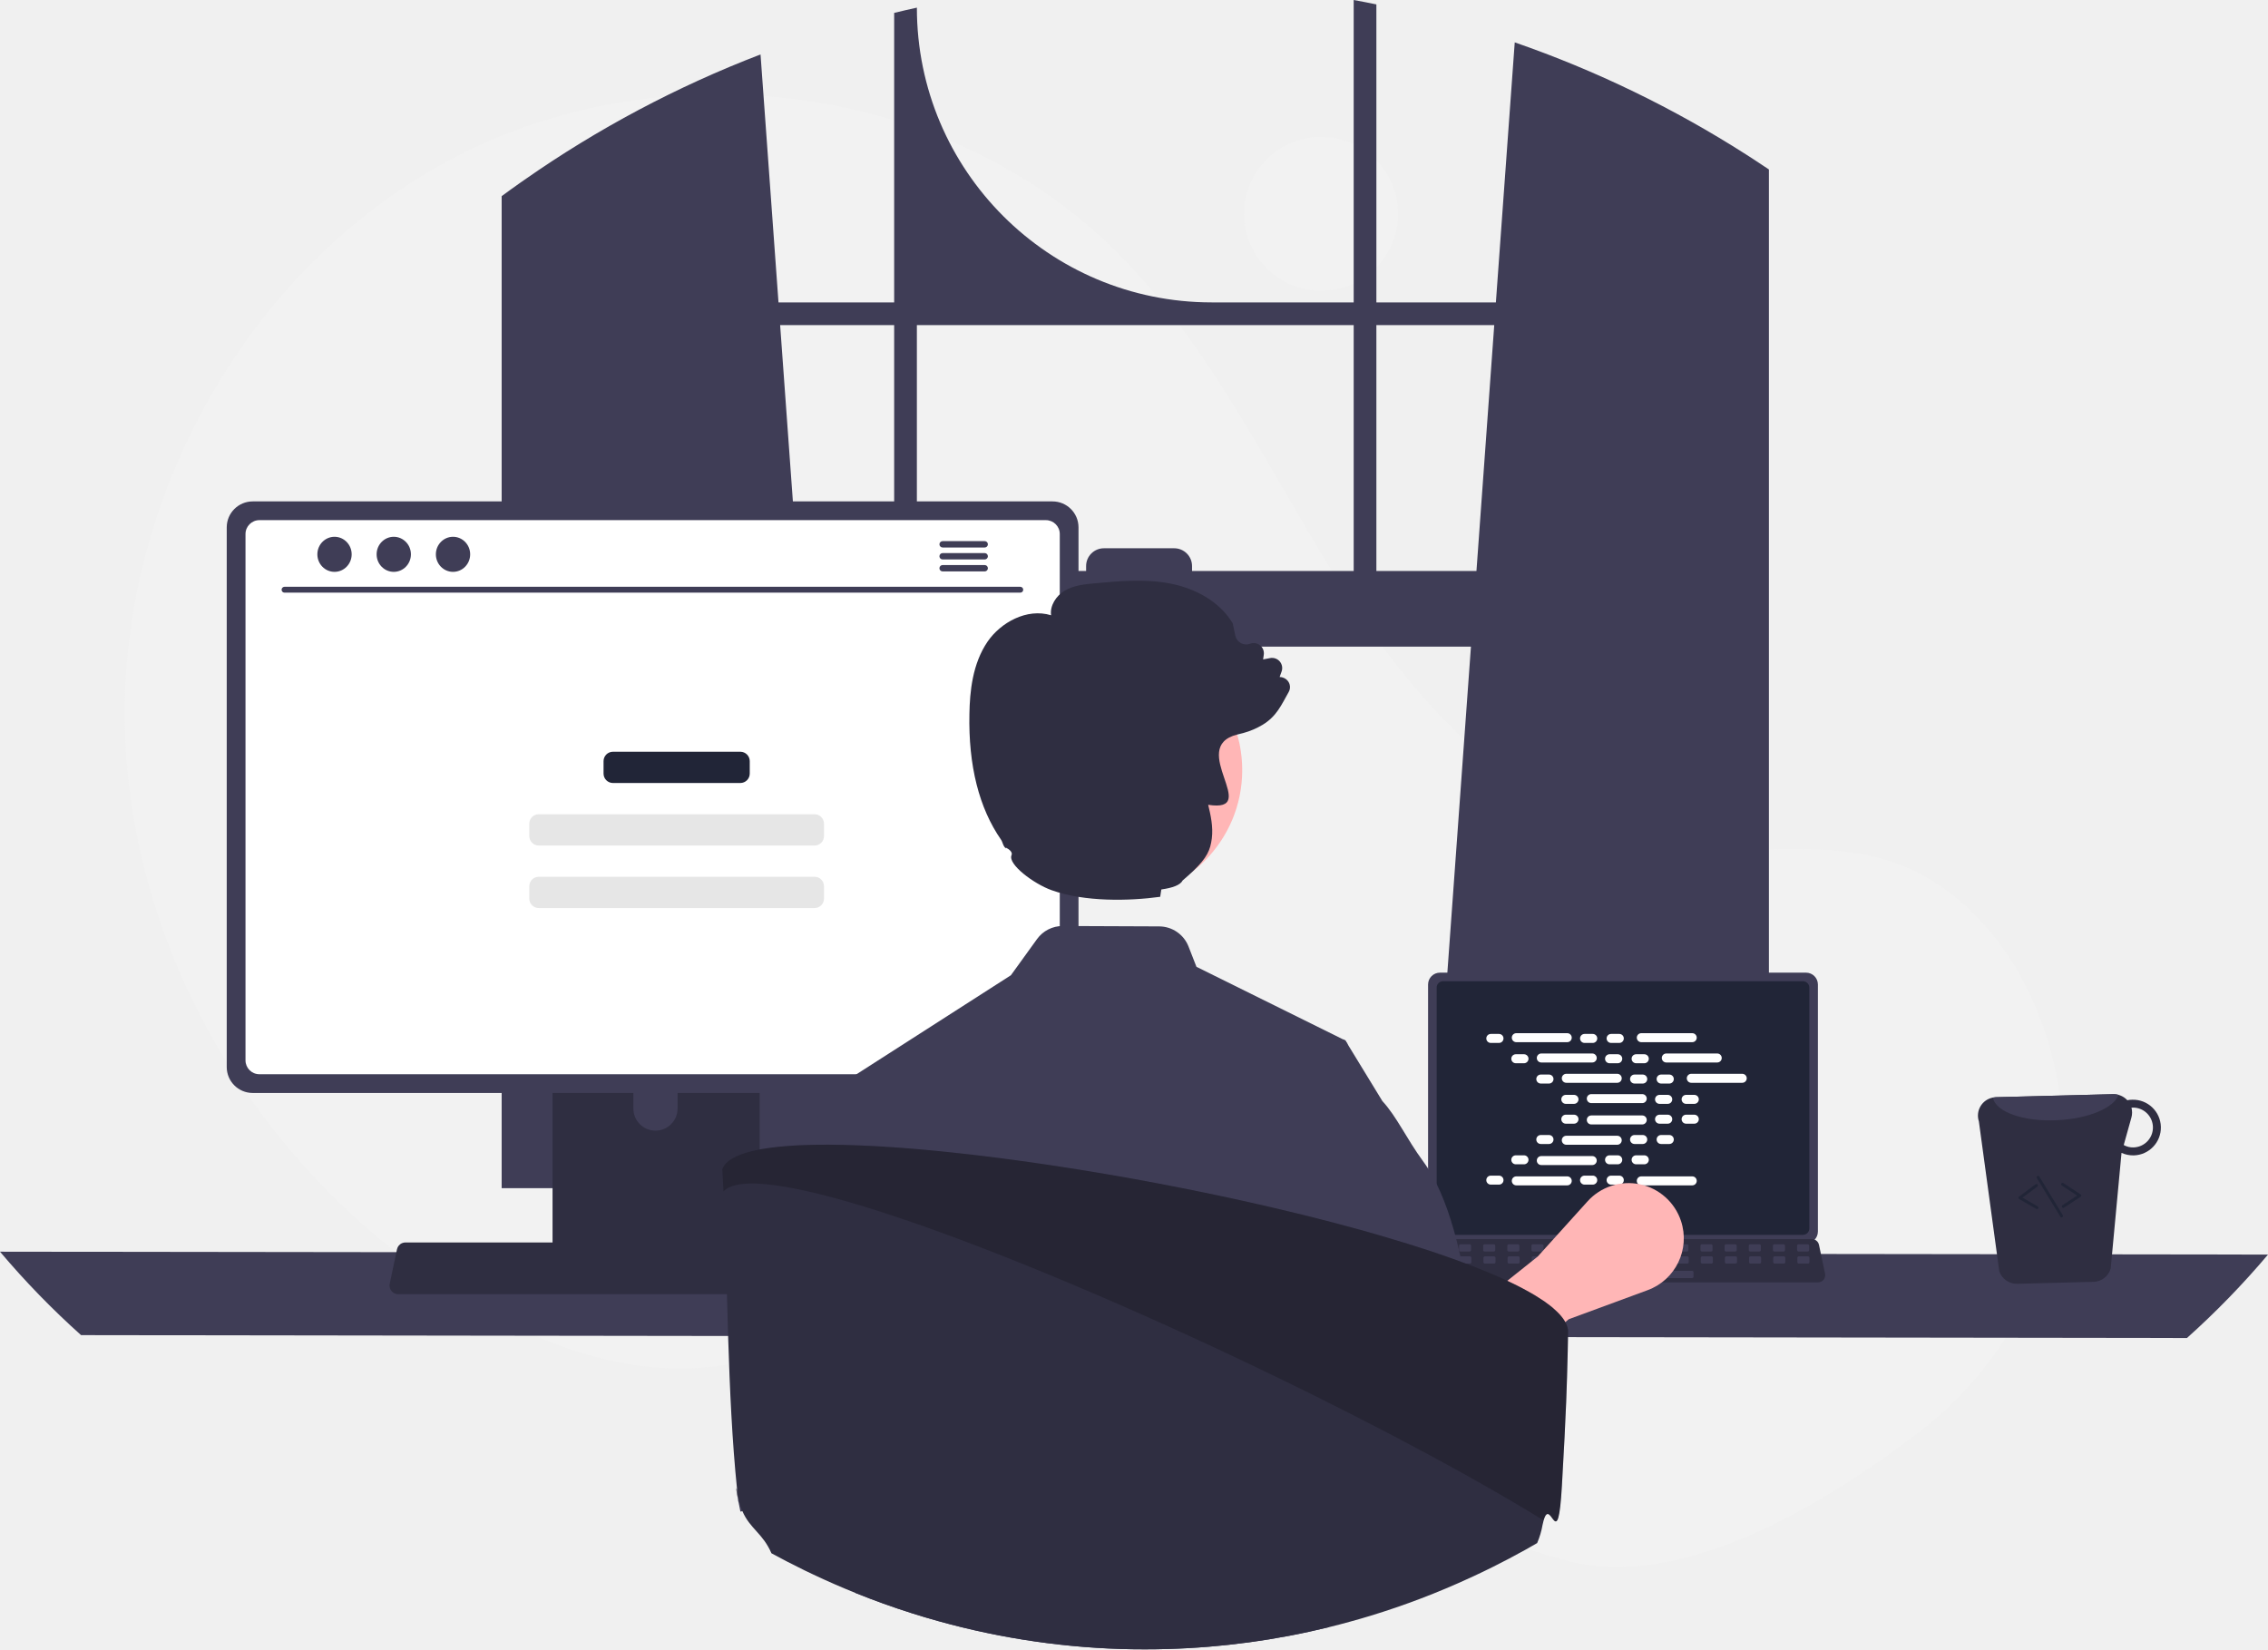
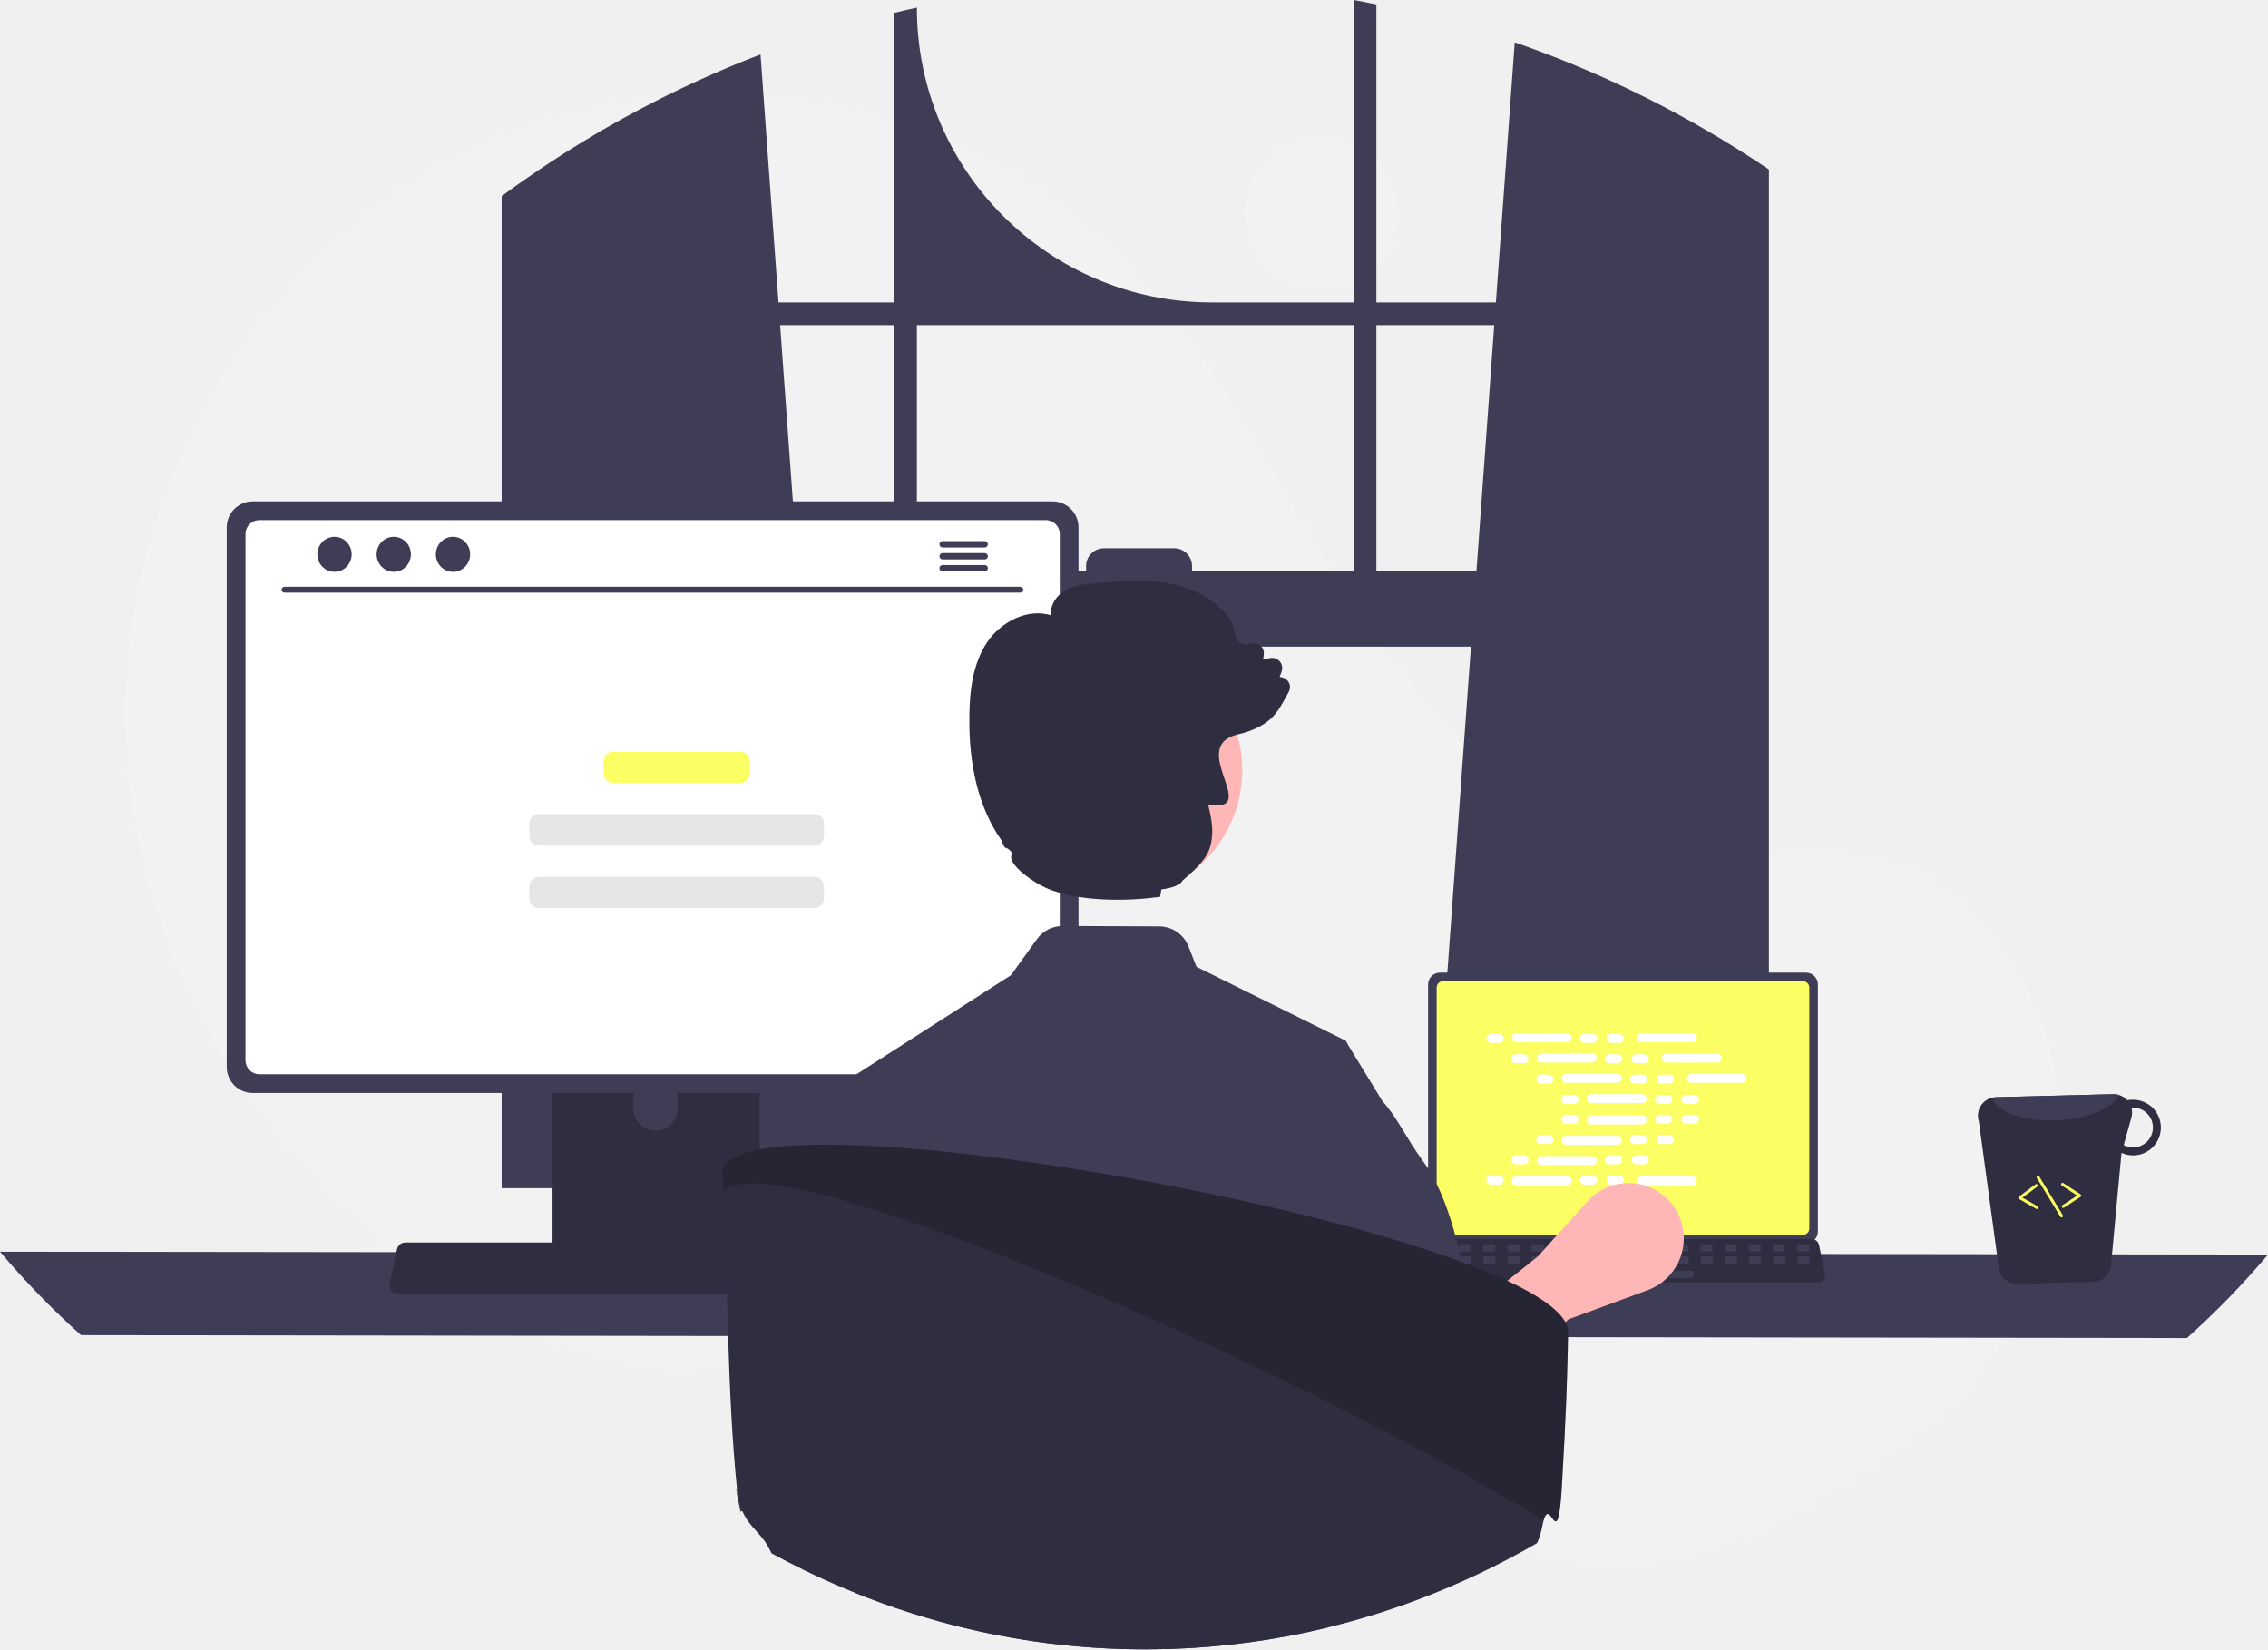
<svg xmlns="http://www.w3.org/2000/svg" data-name="Layer 1" width="786.82" height="572.258" viewBox="0 0 786.82 572.258">
  <circle cx="458.321" cy="74.182" r="26.701" fill="#f2f2f2" />
  <path d="M872.038,661.023c39.688-30.229,58.644-81.025,46.776-129.482q-.442-1.806-.934-3.604c-7.867-28.763-27.332-56.101-55.7-65.291-23.82-7.717-49.82-1.783-74.669-4.851-48.781-6.024-86.601-45.494-113.211-86.819-26.611-41.325-47.062-87.583-82.422-121.724-58.285-56.275-153.362-68.391-225.627-31.76C293.987,254.121,247.955,335.391,249.918,416.386c1.963,80.995,50.046,158.432,119.875,199.517,25.652,15.093,55.321,25.785,84.848,22.044,25.62-3.246,48.899-17.013,74.399-21.1,40.091-6.426,79.927,11.701,114.603,32.824,34.676,21.123,68.17,46.16,107.574,55.952C789.478,715.131,836.881,687.801,872.038,661.023Z" transform="translate(-206.59 -163.8711)" fill="#f2f2f2" />
  <path d="M815.016,219.191c-.87-.58-1.75-1.13-2.62-1.69a380.24,380.24,0,0,0-80.31-38.93l-6.54,90.22h-41.46v-103.39c-2.61-.54-5.24-1.05-7.87-1.53v104.92H626.946A102.27,102.27,0,0,1,524.676,166.521v-0c-2.64.57-5.26,1.18-7.88,1.83v100.44h-40.13l-6.23-86.03a380.858,380.858,0,0,0-81.94,43.53c-.44.3-.88.61-1.31.91-2.21,1.55-4.39,3.13-6.56,4.73v344.19h118.27l-2.09-28.95-11.5-158.95h231.59l-11.5,158.95-2.09,28.95h116.96v-353.45Q817.656,220.901,815.016,219.191Zm-298.22,142.78h-33.39l-6.17-85.3h39.56Zm159.42,0h-56.08v-1.69a6.18,6.18,0,0,0-6.19-6.18h-24.38a6.178,6.178,0,0,0-6.18,6.18v1.69h-58.71v-85.3h151.54Zm7.87,0v-85.3h40.89l-6.17,85.3Z" transform="translate(-206.59 -163.8711)" fill="#3f3d56" />
  <path d="M206.59,598.162a289.003,289.003,0,0,0,28.12,28.95l730.58,1a289.003,289.003,0,0,0,28.12-28.95Z" transform="translate(-206.59 -163.8711)" fill="#3f3d56" />
  <path d="M702.02,505.462v85.704a4.122,4.122,0,0,0,4.119,4.119H833.143a4.122,4.122,0,0,0,4.119-4.119v-85.704a4.124,4.124,0,0,0-4.119-4.115H706.139A4.124,4.124,0,0,0,702.02,505.462Z" transform="translate(-206.59 -163.8711)" fill="#3f3d56" />
-   <path d="M704.999,506.529V590.109a2.205,2.205,0,0,0,2.201,2.201H832.086a2.205,2.205,0,0,0,2.201-2.201V506.529a2.206,2.206,0,0,0-2.201-2.206H707.201A2.206,2.206,0,0,0,704.999,506.529Z" transform="translate(-206.59 -163.8711)" fill="#212537" />
+   <path d="M704.999,506.529V590.109a2.205,2.205,0,0,0,2.201,2.201H832.086a2.205,2.205,0,0,0,2.201-2.201V506.529a2.206,2.206,0,0,0-2.201-2.206H707.201A2.206,2.206,0,0,0,704.999,506.529Z" transform="translate(-206.59 -163.8711)" fill="#fbff63" />
  <path d="M699.364,607.881a2.47,2.47,0,0,0,1.943.93H837.299a2.502,2.502,0,0,0,2.446-3.016l-2.111-10.027a2.507,2.507,0,0,0-1.558-1.818,2.425,2.425,0,0,0-.888-.168H703.41a2.424,2.424,0,0,0-.888.168,2.507,2.507,0,0,0-1.558,1.818l-2.111,10.027A2.501,2.501,0,0,0,699.364,607.881Z" transform="translate(-206.59 -163.8711)" fill="#2f2e41" />
  <rect x="830.034" y="595.588" width="4.188" height="2.513" rx="0.488" transform="translate(1457.666 1029.819) rotate(-180)" fill="#3f3d56" />
  <rect x="821.657" y="595.588" width="4.188" height="2.513" rx="0.488" transform="translate(1440.912 1029.819) rotate(-180)" fill="#3f3d56" />
  <rect x="813.28" y="595.588" width="4.188" height="2.513" rx="0.488" transform="translate(1424.158 1029.819) rotate(-180)" fill="#3f3d56" />
  <rect x="804.903" y="595.588" width="4.188" height="2.513" rx="0.488" transform="translate(1407.404 1029.819) rotate(-180)" fill="#3f3d56" />
  <rect x="796.526" y="595.588" width="4.188" height="2.513" rx="0.488" transform="translate(1390.65 1029.819) rotate(-180)" fill="#3f3d56" />
  <rect x="788.149" y="595.588" width="4.188" height="2.513" rx="0.488" transform="translate(1373.896 1029.819) rotate(-180)" fill="#3f3d56" />
  <rect x="779.772" y="595.588" width="4.188" height="2.513" rx="0.488" transform="translate(1357.142 1029.819) rotate(-180)" fill="#3f3d56" />
  <rect x="771.395" y="595.588" width="4.188" height="2.513" rx="0.488" transform="translate(1340.388 1029.819) rotate(-180)" fill="#3f3d56" />
  <rect x="763.018" y="595.588" width="4.188" height="2.513" rx="0.488" transform="translate(1323.634 1029.819) rotate(-180)" fill="#3f3d56" />
  <rect x="754.641" y="595.588" width="4.188" height="2.513" rx="0.488" transform="translate(1306.88 1029.819) rotate(-180)" fill="#3f3d56" />
  <rect x="746.264" y="595.588" width="4.188" height="2.513" rx="0.488" transform="translate(1290.126 1029.819) rotate(-180)" fill="#3f3d56" />
  <rect x="737.887" y="595.588" width="4.188" height="2.513" rx="0.488" transform="translate(1273.372 1029.819) rotate(-180)" fill="#3f3d56" />
  <rect x="729.51" y="595.588" width="4.188" height="2.513" rx="0.488" transform="translate(1256.618 1029.819) rotate(-180)" fill="#3f3d56" />
  <rect x="721.133" y="595.588" width="4.188" height="2.513" rx="0.488" transform="translate(1239.865 1029.819) rotate(-180)" fill="#3f3d56" />
  <rect x="712.756" y="595.588" width="4.188" height="2.513" rx="0.488" transform="translate(1223.111 1029.819) rotate(-180)" fill="#3f3d56" />
  <rect x="704.379" y="595.588" width="4.188" height="2.513" rx="0.488" transform="translate(1206.357 1029.819) rotate(-180)" fill="#3f3d56" />
  <rect x="830.133" y="599.777" width="4.188" height="2.513" rx="0.488" transform="translate(1457.864 1038.196) rotate(-180)" fill="#3f3d56" />
  <rect x="821.756" y="599.777" width="4.188" height="2.513" rx="0.488" transform="translate(1441.11 1038.196) rotate(-180)" fill="#3f3d56" />
  <rect x="813.379" y="599.777" width="4.188" height="2.513" rx="0.488" transform="translate(1424.356 1038.196) rotate(-180)" fill="#3f3d56" />
  <rect x="805.002" y="599.777" width="4.188" height="2.513" rx="0.488" transform="translate(1407.602 1038.196) rotate(-180)" fill="#3f3d56" />
  <rect x="796.625" y="599.777" width="4.188" height="2.513" rx="0.488" transform="translate(1390.848 1038.196) rotate(-180)" fill="#3f3d56" />
  <rect x="788.248" y="599.777" width="4.188" height="2.513" rx="0.488" transform="translate(1374.094 1038.196) rotate(-180)" fill="#3f3d56" />
  <rect x="779.871" y="599.777" width="4.188" height="2.513" rx="0.488" transform="translate(1357.34 1038.196) rotate(-180)" fill="#3f3d56" />
  <rect x="771.494" y="599.777" width="4.188" height="2.513" rx="0.488" transform="translate(1340.586 1038.196) rotate(-180)" fill="#3f3d56" />
  <rect x="763.117" y="599.777" width="4.188" height="2.513" rx="0.488" transform="translate(1323.832 1038.196) rotate(-180)" fill="#3f3d56" />
  <rect x="754.74" y="599.777" width="4.188" height="2.513" rx="0.488" transform="translate(1307.078 1038.196) rotate(-180)" fill="#3f3d56" />
  <rect x="746.363" y="599.777" width="4.188" height="2.513" rx="0.488" transform="translate(1290.324 1038.196) rotate(-180)" fill="#3f3d56" />
  <rect x="737.986" y="599.777" width="4.188" height="2.513" rx="0.488" transform="translate(1273.57 1038.196) rotate(-180)" fill="#3f3d56" />
  <rect x="729.609" y="599.777" width="4.188" height="2.513" rx="0.488" transform="translate(1256.816 1038.196) rotate(-180)" fill="#3f3d56" />
  <rect x="721.232" y="599.777" width="4.188" height="2.513" rx="0.488" transform="translate(1240.062 1038.196) rotate(-180)" fill="#3f3d56" />
  <rect x="712.855" y="599.777" width="4.188" height="2.513" rx="0.488" transform="translate(1223.309 1038.196) rotate(-180)" fill="#3f3d56" />
  <rect x="704.478" y="599.777" width="4.188" height="2.513" rx="0.488" transform="translate(1206.555 1038.196) rotate(-180)" fill="#3f3d56" />
  <rect x="760.604" y="604.803" width="33.508" height="2.513" rx="0.488" transform="translate(1348.126 1048.248) rotate(-180)" fill="#3f3d56" />
  <rect x="515.631" y="358.737" width="5.966" height="3.122" rx="1.561" fill="#fff" />
  <rect x="548.154" y="358.737" width="5.966" height="3.122" rx="1.561" fill="#fff" />
  <rect x="557.369" y="358.737" width="5.966" height="3.122" rx="1.561" fill="#fff" />
  <rect x="524.477" y="358.477" width="20.796" height="3.122" rx="1.561" fill="#fff" />
  <rect x="567.841" y="358.477" width="20.796" height="3.122" rx="1.561" fill="#fff" />
  <rect x="524.304" y="365.784" width="5.966" height="3.122" rx="1.561" fill="#fff" />
  <rect x="556.827" y="365.784" width="5.966" height="3.122" rx="1.561" fill="#fff" />
  <rect x="566.042" y="365.784" width="5.966" height="3.122" rx="1.561" fill="#fff" />
  <rect x="533.15" y="365.523" width="20.796" height="3.122" rx="1.561" fill="#fff" />
  <rect x="576.514" y="365.523" width="20.796" height="3.122" rx="1.561" fill="#fff" />
  <rect x="532.977" y="372.83" width="5.966" height="3.122" rx="1.561" fill="#fff" />
  <rect x="565.5" y="372.83" width="5.966" height="3.122" rx="1.561" fill="#fff" />
  <rect x="574.715" y="372.83" width="5.966" height="3.122" rx="1.561" fill="#fff" />
  <rect x="541.823" y="372.57" width="20.796" height="3.122" rx="1.561" fill="#fff" />
  <rect x="585.187" y="372.57" width="20.796" height="3.122" rx="1.561" fill="#fff" />
  <rect x="541.649" y="379.877" width="5.966" height="3.122" rx="1.561" fill="#fff" />
  <rect x="574.172" y="379.877" width="5.966" height="3.122" rx="1.561" fill="#fff" />
  <rect x="583.387" y="379.877" width="5.966" height="3.122" rx="1.561" fill="#fff" />
  <rect x="550.496" y="379.617" width="20.796" height="3.122" rx="1.561" fill="#fff" />
  <rect x="548.154" y="407.898" width="5.966" height="3.122" rx="1.561" fill="#fff" />
  <rect x="557.369" y="407.898" width="5.966" height="3.122" rx="1.561" fill="#fff" />
  <rect x="567.841" y="408.158" width="20.796" height="3.122" rx="1.561" fill="#fff" />
  <rect x="515.631" y="407.898" width="5.966" height="3.122" rx="1.561" fill="#fff" />
  <rect x="524.477" y="408.158" width="20.796" height="3.122" rx="1.561" fill="#fff" />
  <rect x="524.304" y="400.851" width="5.966" height="3.122" rx="1.561" fill="#fff" />
  <rect x="556.827" y="400.851" width="5.966" height="3.122" rx="1.561" fill="#fff" />
  <rect x="566.042" y="400.851" width="5.966" height="3.122" rx="1.561" fill="#fff" />
  <rect x="533.15" y="401.111" width="20.796" height="3.122" rx="1.561" fill="#fff" />
  <rect x="532.977" y="393.804" width="5.966" height="3.122" rx="1.561" fill="#fff" />
  <rect x="565.5" y="393.804" width="5.966" height="3.122" rx="1.561" fill="#fff" />
  <rect x="574.715" y="393.804" width="5.966" height="3.122" rx="1.561" fill="#fff" />
  <rect x="541.823" y="394.064" width="20.796" height="3.122" rx="1.561" fill="#fff" />
  <rect x="541.649" y="386.758" width="5.966" height="3.122" rx="1.561" fill="#fff" />
  <rect x="574.172" y="386.758" width="5.966" height="3.122" rx="1.561" fill="#fff" />
  <rect x="583.387" y="386.758" width="5.966" height="3.122" rx="1.561" fill="#fff" />
  <rect x="550.496" y="387.018" width="20.796" height="3.122" rx="1.561" fill="#fff" />
  <path d="M711.507,654.353l-13.35-21.102,41.902-33.403,17.295-19.161a19.161,19.161,0,0,1,32.418,6.828h0a19.161,19.161,0,0,1-11.57,23.991l-27.349,10.075Z" transform="translate(-206.59 -163.8711)" fill="#ffb6b6" />
  <path d="M398.28,501.352v102.56h71.85v-102.56a3.448,3.448,0,0,0-2.43-3.3,3.175,3.175,0,0,0-1.03-.16H401.75A3.463,3.463,0,0,0,398.28,501.352Zm28.04,35.24a7.67,7.67,0,0,1,15.34,0v11.9a7.67,7.67,0,0,1-15.34,0Z" transform="translate(-206.59 -163.8711)" fill="#2f2e41" />
  <path d="M398.06,600.632v9.89a1.946,1.946,0,0,0,1.93,1.94h68.43a1.94,1.94,0,0,0,1.93-1.94v-9.89Z" transform="translate(-206.59 -163.8711)" fill="#3f3d56" />
  <path d="M285.25,346.832V534.092a9.007,9.007,0,0,0,9,9h277.5a9.007,9.007,0,0,0,9-9V346.832a9.011,9.011,0,0,0-9-8.99H294.25A9.012,9.012,0,0,0,285.25,346.832Z" transform="translate(-206.59 -163.8711)" fill="#3f3d56" />
  <path d="M291.76,349.162v182.62a4.818,4.818,0,0,0,4.81,4.81H569.44a4.818,4.818,0,0,0,4.81-4.81v-182.62a4.82,4.82,0,0,0-4.81-4.82H296.57A4.821,4.821,0,0,0,291.76,349.162Z" transform="translate(-206.59 -163.8711)" fill="#fff" />
  <path d="M342.4,611.792a2.948,2.948,0,0,0,2.32,1.11h162.34a2.987,2.987,0,0,0,2.92-3.6l-2.52-11.97a2.993,2.993,0,0,0-1.86-2.17,2.895,2.895,0,0,0-1.06-.2H347.23a2.894,2.894,0,0,0-1.06.2,2.992,2.992,0,0,0-1.86,2.17l-2.52,11.97A2.985,2.985,0,0,0,342.4,611.792Z" transform="translate(-206.59 -163.8711)" fill="#2f2e41" />
  <path d="M560.585,369.499H305.261a1.016,1.016,0,0,1,0-2.031H560.585a1.016,1.016,0,0,1,0,2.031Z" transform="translate(-206.59 -163.8711)" fill="#3f3d56" />
  <ellipse cx="116.051" cy="192.33" rx="5.95" ry="6.083" fill="#3f3d56" />
  <ellipse cx="136.607" cy="192.33" rx="5.95" ry="6.083" fill="#3f3d56" />
  <ellipse cx="157.163" cy="192.33" rx="5.95" ry="6.083" fill="#3f3d56" />
  <path d="M548.206,351.622h-14.6a1.105,1.105,0,0,0,0,2.21h14.6a1.105,1.105,0,0,0,0-2.21Z" transform="translate(-206.59 -163.8711)" fill="#3f3d56" />
  <path d="M548.206,355.772h-14.6a1.105,1.105,0,0,0,0,2.21h14.6a1.105,1.105,0,0,0,0-2.21Z" transform="translate(-206.59 -163.8711)" fill="#3f3d56" />
  <path d="M548.206,359.922h-14.6a1.105,1.105,0,0,0,0,2.21h14.6a1.105,1.105,0,0,0,0-2.21Z" transform="translate(-206.59 -163.8711)" fill="#3f3d56" />
  <path d="M900.186,604.972a6.416,6.416,0,0,0,6.183,4.331l26.492-.682a6.329,6.329,0,0,0,5.981-4.657l3.749-40.087a9.794,9.794,0,0,0,4.238.871,9.661,9.661,0,1,0-.485-19.317,8.184,8.184,0,0,0-1.736.181,6.548,6.548,0,0,0-4.874-2.103l-40.751,1.052a5.853,5.853,0,0,0-1.005.125,6.365,6.365,0,0,0-4.873,8.265Zm43.173-43.817,2.668-9.553a6.506,6.506,0,0,0,.02-3.375c.129-0.0.244-.062.373-.062a6.91,6.91,0,0,1,.324,13.817A6.505,6.505,0,0,1,943.359,561.156Z" transform="translate(-206.59 -163.8711)" fill="#2f2e41" />
  <path d="M897.978,544.686c.868,4.964,10.629,8.454,22.366,7.847,10.793-.497,19.617-4.287,21.234-8.778a6.025,6.025,0,0,0-1.844-.246l-40.751,1.052A5.853,5.853,0,0,0,897.978,544.686Z" transform="translate(-206.59 -163.8711)" fill="#3f3d56" />
-   <path d="M922.494,582.944a.497.497,0,0,0,.151-.066l5.753-3.766a.499.499,0,0,0,0-.836l-5.98-3.917a.5.5,0,1,0-.548.836l5.341,3.498-5.114,3.348a.5.5,0,0,0,.396.903Z" transform="translate(-206.59 -163.8711)" fill="#212537" />
-   <path d="M913.408,583.363a.5.5,0,0,0,.126-.918l-5.303-3.04,5.126-3.807a.5.5,0,1,0-.596-.802l-5.739,4.263a.5.5,0,0,0,.049.835l5.965,3.42A.5.5,0,0,0,913.408,583.363Z" transform="translate(-206.59 -163.8711)" fill="#212537" />
-   <path d="M921.922,586.244a.482.482,0,0,0,.137-.058.5.5,0,0,0,.168-.687l-8.155-13.408a.5.5,0,0,0-.854.521l8.155,13.408A.5.5,0,0,0,921.922,586.244Z" transform="translate(-206.59 -163.8711)" fill="#212537" />
-   <rect x="209.385" y="260.827" width="50.719" height="10.846" rx="3.264" fill="#212537" />
+   <path d="M922.494,582.944a.497.497,0,0,0,.151-.066l5.753-3.766a.499.499,0,0,0,0-.836l-5.98-3.917a.5.5,0,1,0-.548.836l5.341,3.498-5.114,3.348a.5.5,0,0,0,.396.903Z" transform="translate(-206.59 -163.8711)" fill="#fbff63" />
+   <path d="M913.408,583.363a.5.5,0,0,0,.126-.918l-5.303-3.04,5.126-3.807a.5.5,0,1,0-.596-.802l-5.739,4.263a.5.5,0,0,0,.049.835l5.965,3.42A.5.5,0,0,0,913.408,583.363Z" transform="translate(-206.59 -163.8711)" fill="#fbff63" />
+   <path d="M921.922,586.244a.482.482,0,0,0,.137-.058.5.5,0,0,0,.168-.687l-8.155-13.408a.5.5,0,0,0-.854.521l8.155,13.408A.5.5,0,0,0,921.922,586.244Z" transform="translate(-206.59 -163.8711)" fill="#fbff63" />
+   <rect x="209.385" y="260.827" width="50.719" height="10.846" rx="3.264" fill="#fbff63" />
  <rect x="183.626" y="282.519" width="102.236" height="10.846" rx="3.264" fill="#e6e6e6" />
  <rect x="183.626" y="304.21" width="102.236" height="10.846" rx="3.264" fill="#e6e6e6" />
  <path d="M497.301,540.717l.217.684.011.023,6.525,19.838,7.506,22.861,14.123,42.961.137,6.673v.023l1.049,53.684-2.909,7.278,3.274,11.932s-1.506-18.037-9.582-7.679c-4.574,5.886-9.925,11.91-14.317,17.556q9.6,3.884,19.507,7.027c1.426.456,2.863.89,4.301,1.323q.462.137.924.274a266.863,266.863,0,0,0,67.351,10.826c1.186.034,2.35.057,3.479.08.399.011.787.023,1.175.023,1.278.011,2.544.023,3.822.023q3.867,0,7.7-.114a266.853,266.853,0,0,0,56.091-7.586c-.125-7.586-.468-16.45-.958-25.918-.228-4.643-5.35-9.674-5.658-14.533-.217-3.65,4.381-7.084,4.141-10.792-1.551-22.827-3.491-14.064-4.928-30.229q-.222-2.379-.411-4.552c-.924-10.381-1.563-16.872-1.563-16.872l6.137-38.683,9.639-60.734-.742-1.221-.833-.411-50.844-25.165-2.761-7.073a10.979,10.979,0,0,0-10.141-6.947l-33.493-.137a10.931,10.931,0,0,0-8.909,4.529l-9.069,12.56Z" transform="translate(-206.59 -163.8711)" fill="#3f3d56" />
  <path d="M533.407,617.525,525.82,633.758l-5.179,11.088-8.909,46.646-4.46,4.734L503.45,679.467l-39.998,8.881c-1.312-7.29-.351.247-1.161-7.75.228-.228.468-.456.707-.685.639-.593,1.175-1.152,1.164-1.688-.456-27.584.913-74.526,12.343-102.966a60.053,60.053,0,0,1,7.027-13.107c.228-.308.445-.616.662-.924,5.27-7.381,8.601-14.647,13.324-19.815v-.011a.53.53,0,0,0,.08-.08.157.157,0,0,0,.046-.034l32.443-17.203,1.392,39.105.992,28.109Z" transform="translate(-206.59 -163.8711)" fill="#3f3d56" />
  <path d="M650.391,622.135l9.476,20.275,3.307,7.061,8.907,46.642,4.446,4.723,3.83-16.755,1.8-.369,32.459-6.722,9.461,30.046a17.984,17.984,0,0,0-3.261-22.506c-.646-.585-1.184-1.154-1.169-1.692.538-32.443-1.446-91.684-19.367-116.066-5.692-7.738-9.107-15.445-14.076-20.829-.015-.015-.015-.031-.031-.031L674.081,526.114l-.738-1.215-.831-.415Z" transform="translate(-206.59 -163.8711)" fill="#3f3d56" />
  <circle id="a657ec4b-47ce-4d2a-9c58-81a811696ca9" data-name="Ellipse 5" cx="386.397" cy="267.201" r="44.558" fill="#ffb6b6" />
  <path d="M653.212,399.948a3.759,3.759,0,0,0-2.69-1.19l.67-1.86a3.528,3.528,0,0,0-3.96-4.7l-2.44.47.23-1.63a3.534,3.534,0,0,0-4.73-3.82,3.766,3.766,0,0,1-3.24-.23,3.846,3.846,0,0,1-1.92-2.61l-.85-4.1-.09-.22c-4.14-6.9-12.1-11.92-21.84-13.76-8.67-1.65-17.56-.81-26.13-.02-3.4.32-7.24.68-10.44,2.64-2.72,1.68-5.02,5.04-4.55,8.43-8.45-2.59-17.51,2.58-22,9.1-5.32,7.76-6.19,17.48-6.33,25.08-.38,17.98,3.33,32.69,11,43.73.56.8.7,2.47,1.81,3.03l-.23-.37c1.24.62,2.5,1.62,2.03,2.69-1.35,3.08,7.62,9.89,13.94,12.14,11.53,4.11,26.86,3.76,37.64,2.28l.38-2.55c3.89-.53,6.63-1.54,7.4-3.12,1.36-1.16,2.52-2.2,3.53-3.16l.01-.01c.02-.02.06-.05.08-.07,4.87-4.67,6-7.33,6.51-11.38.49-3.97-.38-8-1.27-11.63,18.74,2.9-7.38-19.96,10.08-24.38a5.434,5.434,0,0,1,.61-.15c.51-.12,1.02-.24,1.51-.38a26.448,26.448,0,0,0,6.72-2.87c4.88-2.97,6.49-6.91,9.01-11.35A3.427,3.427,0,0,0,653.212,399.948Z" transform="translate(-206.59 -163.8711)" fill="#2f2e41" />
  <path d="M750.582,625.308c-.01,1.75-.03,4.2-.11,7.23q-.015.63-.03,1.29c-.13,5.57-.26,10.24-.47,15.43-.01.36-.02.71-.04,1.07-.28,7.24-.72,15.67-1.48,29.02-1.41,24.66-3.87,3.39-6.34,12.04-.12.43-.25.94-.37,1.54a27.916,27.916,0,0,1-1.88,6.33c-1.31.78-2.66,1.53-3.99,2.28-3.79,2.11-7.64,4.14-11.52,6.07-2.18,1.08-4.37,2.14-6.57,3.16-.35.16-.69.32-1.03.47a270.887,270.887,0,0,1-34.75,13.26c-2.32.7-4.63,1.38-6.97,2.01-2.44.68-4.88,1.32-7.35,1.92a266.893,266.893,0,0,1-56.09,7.59c-2.55.08-5.12.11-7.7.11-1.28,0-2.54-.01-3.82-.02-.39,0-.78-.01-1.17-.02-1.13-.03-2.3-.05-3.48-.08a266.663,266.663,0,0,1-67.35-10.83l-.93-.27c-1.44-.44-2.87-.87-4.3-1.33q-9.9-3.135-19.51-7.02-7.335-2.955-14.5-6.34a.339.339,0,0,1-.12-.06c-1-.46-2.01-.94-3.01-1.43-.13-.07-.27-.14-.41-.21q-5.595-2.73-11.07-5.72c-3.07-7.05-7.39-8.4-10.07-14.6a25.874,25.874,0,0,1-1.68-5.74c0-.02-.01-.04-.01-.07.28,3.72-1.19-6.6-.01-.04-.01-.12-.02-.25-.03-.4-.03-.36-.07-.8-.13-1.35-3.43-33.49-3.21-71.79-4.7-103.35q-.15-3.06-.31-5.86c-.03-.62-.07-1.23-.11-1.83.07-.18.15-.37.24-.55a1.002,1.002,0,0,1,.07-.15,1.623,1.623,0,0,1,.1-.18c.02-.03.05-.07.07-.1a.917.917,0,0,1,.05-.1c.09-.14.19-.29.3-.43.05-.06.09-.11.14-.16a.808.808,0,0,1,.12-.14.637.637,0,0,1,.11-.13c.04-.04.08-.09.13-.14a.302.302,0,0,1,.08-.08,2.033,2.033,0,0,1,.26-.25,9.624,9.624,0,0,1,1.14-.9c.14-.09.29-.18.43-.28a19.135,19.135,0,0,1,3.17-1.52c.38-.14.76-.27,1.17-.41.15-.04.29-.09.44-.14.22-.07.44-.14.67-.19,1.14-.34,2.37-.63,3.7-.9.16-.03.33-.06.5-.1.24-.05.49-.09.74-.13.34-.06.69-.12,1.04-.18,2.97-.47,6.34-.82,10.06-1.05q.525-.03,1.05-.06c.41-.02.82-.04,1.24-.06.35-.02.71-.03,1.07-.04.35-.02.71-.03,1.08-.04,1.01-.03,2.05-.06,3.11-.08,3.02-.06,6.2-.04,9.54.03,1.55.04,3.13.08,4.75.15.11,0,.21.01.31.01,1.41.05,2.83.11,4.29.19,1.02.05,2.05.1,3.08.16.97.06,1.95.12,2.94.19.77.04,1.54.1,2.32.15.66.05,1.32.1,1.98.14l.9.06c.49.04.98.07,1.48.12,1.1.09,2.2.18,3.32.27,1.11.1,2.24.2,3.37.3s2.27.21,3.41.32c.12.01.23.02.34.03,1.04.11,2.08.21,3.13.32.24.02.49.04.73.07,1.001.101,2.022.218,3.032.326.31.033.618.066.929.1.791.086,1.572.161,2.368.254,1.05.12,2.12.23,3.16.37.81.09,1.62.18,2.43.28,1.27.15,2.56.31,3.85.48.49.06.98.12,1.47.19,3.68.46,7.4.97,11.18,1.5,5.73.81,11.55,1.69,17.41,2.64q8.805,1.425,17.71,3.01c1.5.27,3,.54,4.51.82q1.02.195,2.04.39c1.16.21,2.32.43,3.48.65,1.16.22,2.32.44,3.48.67,1.38.27,2.77.54,4.15.81,9.09,1.8,18.13,3.72,26.95,5.73,1.45.33,2.9.67,4.34,1q4.32,1.005,8.56,2.04c.78.18,1.55.37,2.32.56,1.92.48,3.84.96,5.73,1.45l.33.09c1.39.34,2.75.69,4.11,1.05q4.815,1.26,9.47,2.55,3.09.855,6.11,1.73c3.01.87,5.96,1.75,8.83,2.64.71.22,1.42.44,2.12.65,2.1.65,4.17,1.31,6.18,1.97,1.6.52,3.16,1.05,4.7,1.58q2.31.795,4.53,1.59c.95.34,1.89.7,2.83,1.04,1.35.5,2.68,1,3.98,1.5.4.15.79.31,1.18.46.25.11.49.2.73.3.47.19.95.37,1.41.56.47.18.93.37,1.39.57.45.18.91.37,1.35.56.45.18.89.37,1.33.57.37.15.73.31,1.08.47.71.31,1.42.62,2.11.94.34.16.68.31,1.02.47l.78.36c.11.06.22.11.33.16.25.12.51.25.76.37.58.27,1.15.56,1.71.83.75.38,1.48.76,2.18,1.13.71.38,1.4.76,2.06,1.13.11.06.21.12.32.18.15.08.3.17.45.25.51.29,1,.59,1.49.88.96.59,1.87,1.17,2.72,1.75.19.13.37.26.56.38.63.45,1.23.89,1.79,1.34,0,.01,0,.01.01.01.19.14.37.29.55.43.15.14.31.26.46.4.52.45,1,.88,1.44,1.32a5.667,5.667,0,0,1,.42.43,1.208,1.208,0,0,1,.16.16c.2.2.38.4.55.6a.553.553,0,0,1,.07.09c.24.28.46.56.67.84.1.14.21.28.3.42.12.17.24.35.34.52.09.14.17.29.25.43a7.257,7.257,0,0,1,.54,1.13,5.241,5.241,0,0,1,.27.82A5.844,5.844,0,0,1,750.582,625.308Z" transform="translate(-206.59 -163.8711)" fill="#2f2e41" />
  <path d="M750.582,625.308c-.01,1.75-.03,4.2-.11,7.23-.01.42-.03.85-.04,1.29-.1,4.25-.25,9.5-.46,15.43-.01.36-.02.71-.04,1.07-.28,7.24-.72,15.67-1.48,29.02-1.41,24.66-3.87,3.39-6.34,12.04-6.86-4.22-14.38-8.64-22.42-13.18q-2.175-1.23-4.39-2.47c-16.08-8.97-34.04-18.37-52.79-27.68-.74-.37-1.49-.74-2.23-1.1-42.95-21.23-89.83-41.88-127.81-55.66-7.33-2.66-14.33-5.06-20.91-7.17-13.86-4.43-25.84-7.53-35.06-8.87-9.6-1.4-16.23-.9-18.91,1.99q-.15-3.06-.31-5.86-.06-.93-.12-1.83c.062-.165.142-.322.22-.48.011-.023.019-.047.03-.07a1.002,1.002,0,0,1,.07-.15,1.623,1.623,0,0,1,.1-.18,1.06,1.06,0,0,1,.12-.2c.09-.14.19-.29.3-.43a3.483,3.483,0,0,1,.26-.3.637.637,0,0,1,.11-.13c.04-.04.08-.09.13-.14a.302.302,0,0,1,.08-.08,2.033,2.033,0,0,1,.26-.25,9.624,9.624,0,0,1,1.14-.9c.14-.09.29-.18.43-.28a19.135,19.135,0,0,1,3.17-1.52c.38-.14.76-.27,1.17-.41.15-.04.29-.09.44-.14.22-.07.44-.14.67-.19,1.14-.34,2.37-.63,3.7-.9.4-.08.82-.16,1.24-.23.34-.06.69-.12,1.04-.18,2.97-.47,6.34-.82,10.06-1.05q.525-.03,1.05-.06c.41-.02.82-.04,1.24-.06.35-.02.71-.03,1.07-.04.35-.02.71-.03,1.08-.04,1.01-.03,2.05-.06,3.11-.08,3.02-.05,6.2-.03,9.54.04,1.55.03,3.13.08,4.75.15.1,0,.21.01.31.01,1.41.04,2.84.11,4.29.18,1.02.05,2.05.1,3.08.16.97.06,1.95.12,2.94.19.77.04,1.54.1,2.32.15.66.05,1.32.1,1.98.14.79.06,1.58.12,2.38.18,1.1.09,2.2.18,3.32.27,1.11.1,2.24.2,3.37.3s2.27.21,3.41.32c.12.01.23.02.34.03,1.04.11,2.08.21,3.13.32q8.73.885,17.97,2.07,5.52.705,11.18,1.51c5.73.81,11.55,1.69,17.41,2.63q8.805,1.425,17.71,3.01c1.5.27,3,.54,4.51.82q2.76.51,5.52,1.04c1.16.22,2.32.44,3.48.67,1.38.27,2.77.54,4.15.81,9.09,1.8,18.13,3.72,26.95,5.73,1.45.33,2.9.67,4.34,1q4.32,1.005,8.56,2.04c.78.19,1.55.38,2.32.57q2.895.72,5.73,1.44v.01c.11.02.22.05.33.08,1.38.35,2.75.7,4.11,1.06q4.815,1.26,9.47,2.54c2.06.58,4.1,1.15,6.11,1.73,3.01.88,5.96,1.76,8.83,2.64.71.22,1.42.44,2.12.65q3.15.99,6.18,1.97c1.6.52,3.16,1.05,4.7,1.58q2.31.795,4.53,1.59c.96.34,1.9.69,2.83,1.03,1.36.5,2.68,1,3.98,1.51.4.15.79.31,1.18.46.73.28,1.44.57,2.14.86.47.18.93.37,1.39.57.45.18.91.37,1.35.56.45.18.89.37,1.33.57.37.15.73.31,1.08.47.71.31,1.42.62,2.11.94.34.16.68.31,1.02.47l.78.36c.11.06.22.11.33.16.85.4,1.67.8,2.47,1.2.75.38,1.48.76,2.18,1.13.83.44,1.62.87,2.38,1.31.15.08.3.17.45.25.51.29,1,.59,1.49.88.96.59,1.87,1.17,2.72,1.75.84.58,1.62,1.15,2.35,1.72,0,.01,0,.01.01.01.35.28.69.56,1.01.83.52.45,1,.88,1.44,1.32a5.667,5.667,0,0,1,.42.43,1.208,1.208,0,0,1,.16.16c.21.23.42.46.62.69.24.28.46.56.67.84.1.14.21.28.3.42.12.17.24.35.34.52.09.14.17.29.25.43a7.257,7.257,0,0,1,.54,1.13,6.053,6.053,0,0,1,.27.82A5.844,5.844,0,0,1,750.582,625.308Z" transform="translate(-206.59 -163.8711)" opacity="0.2" />
</svg>
